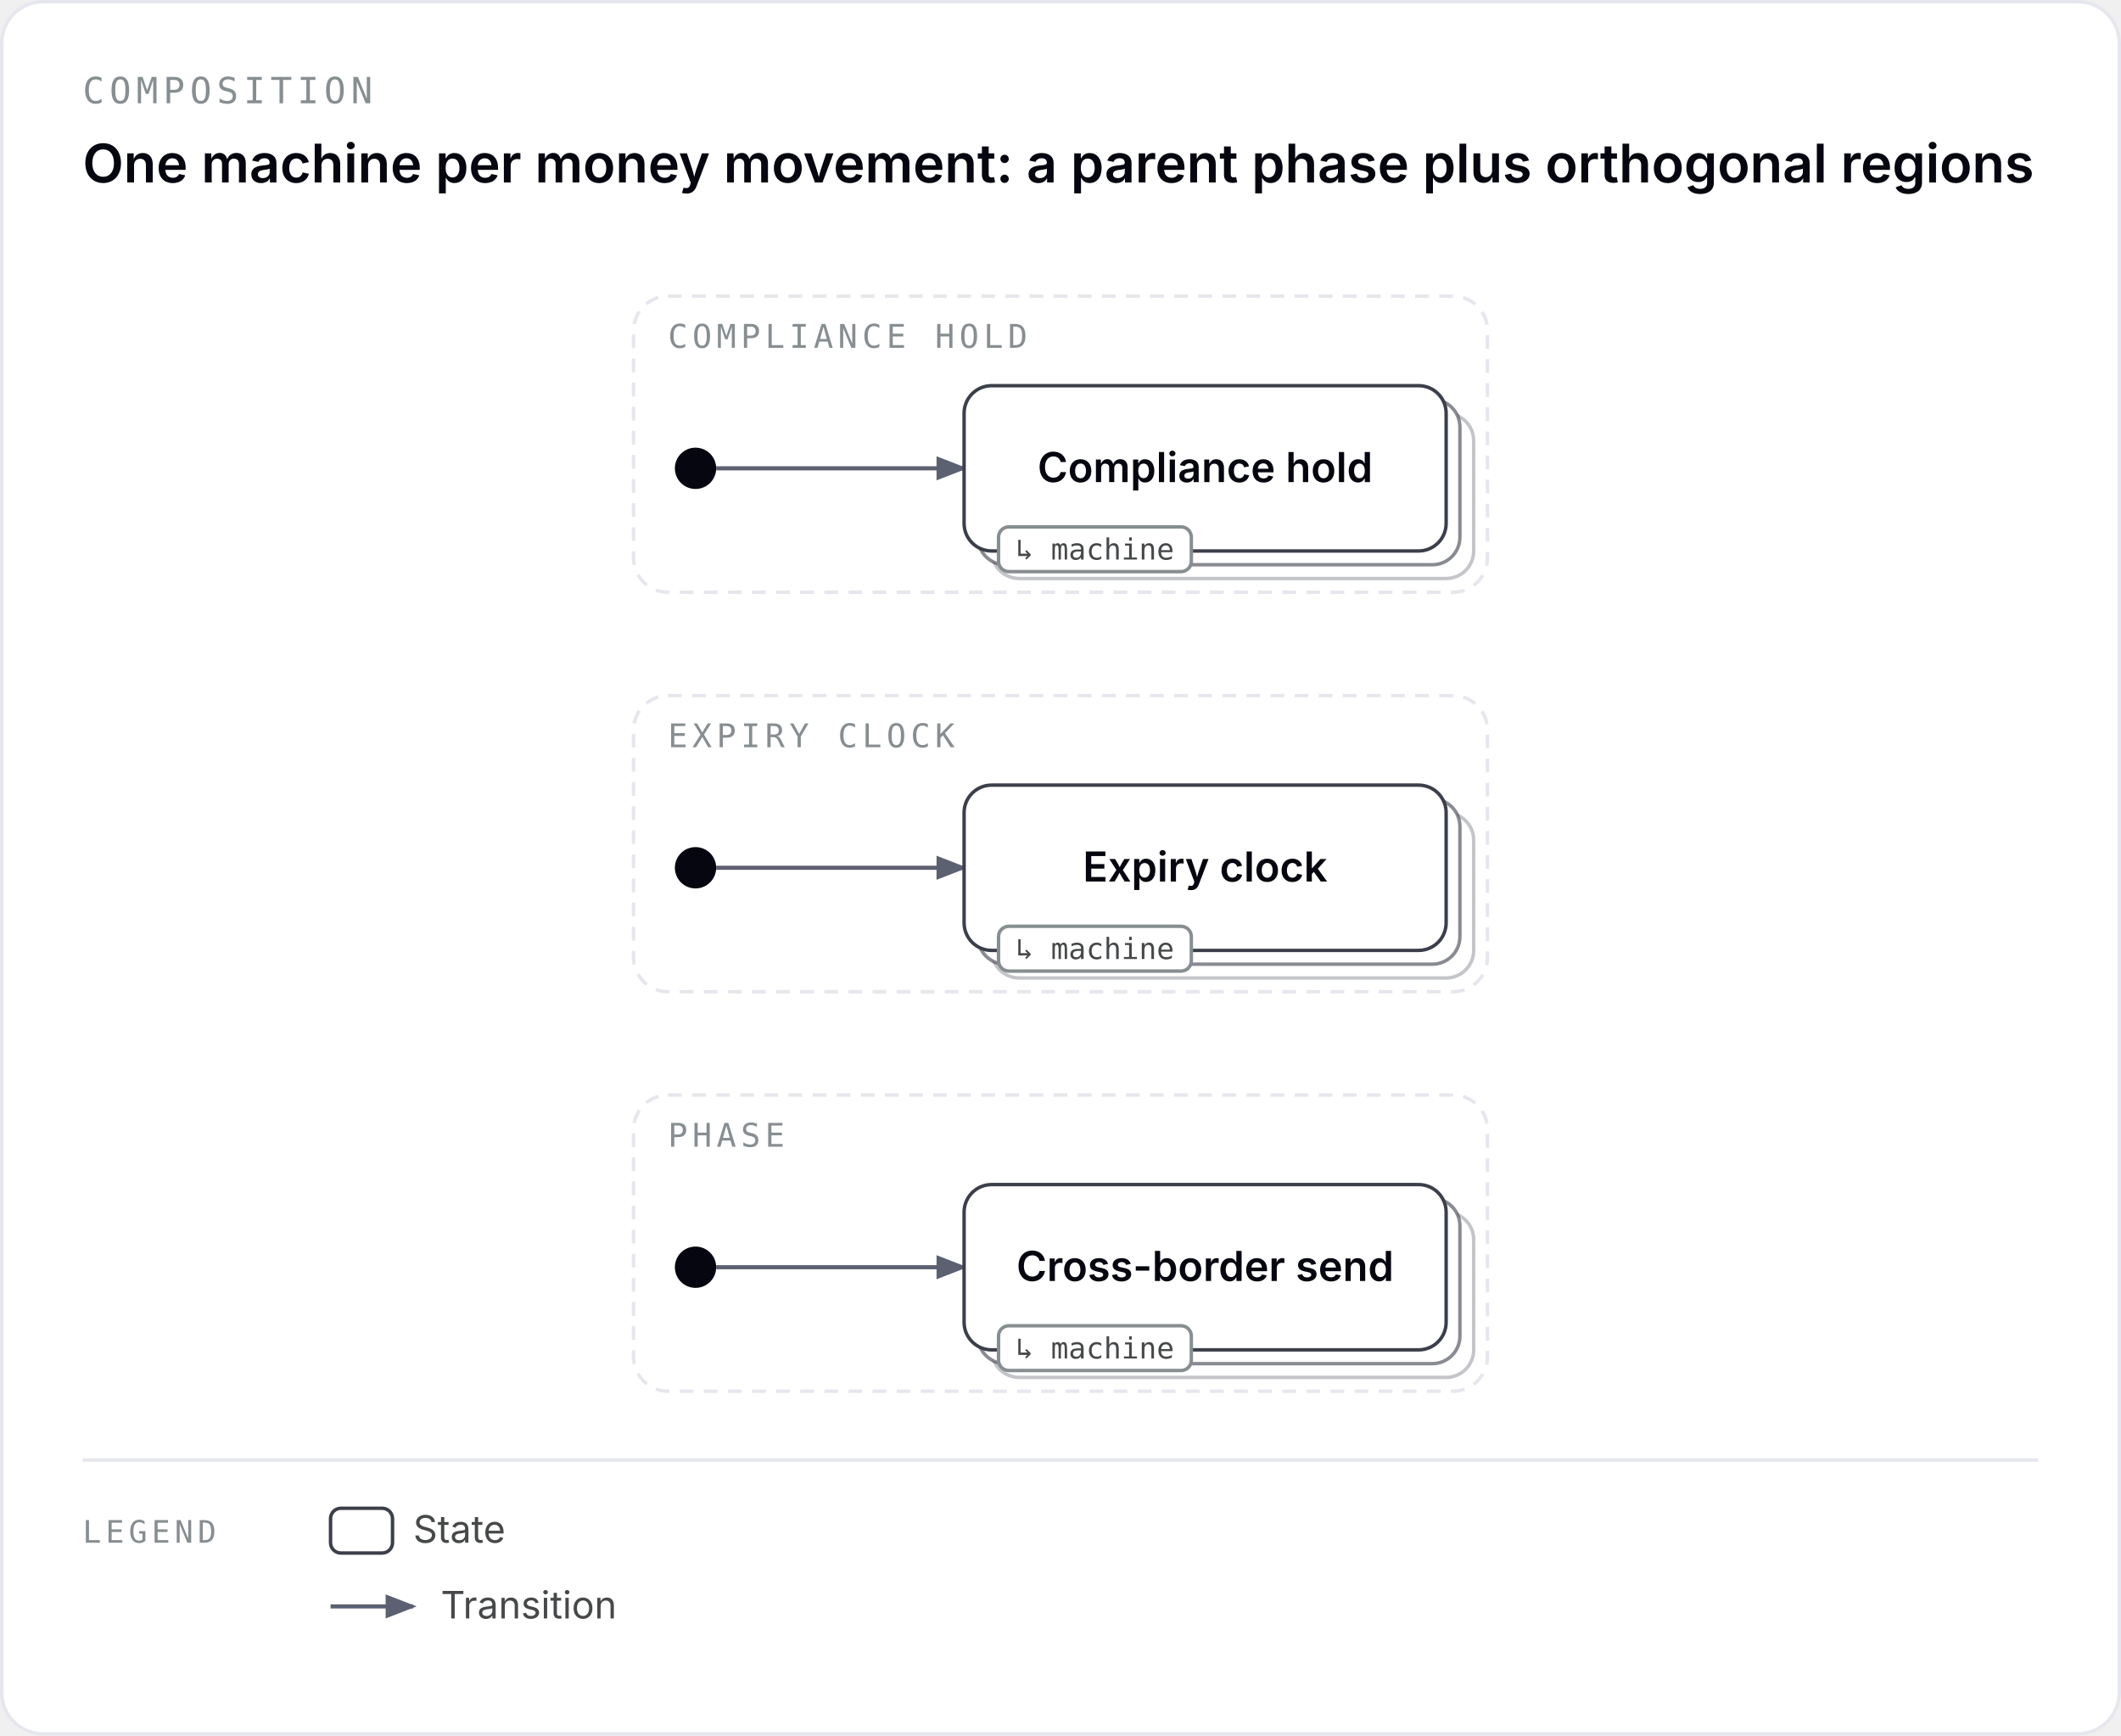
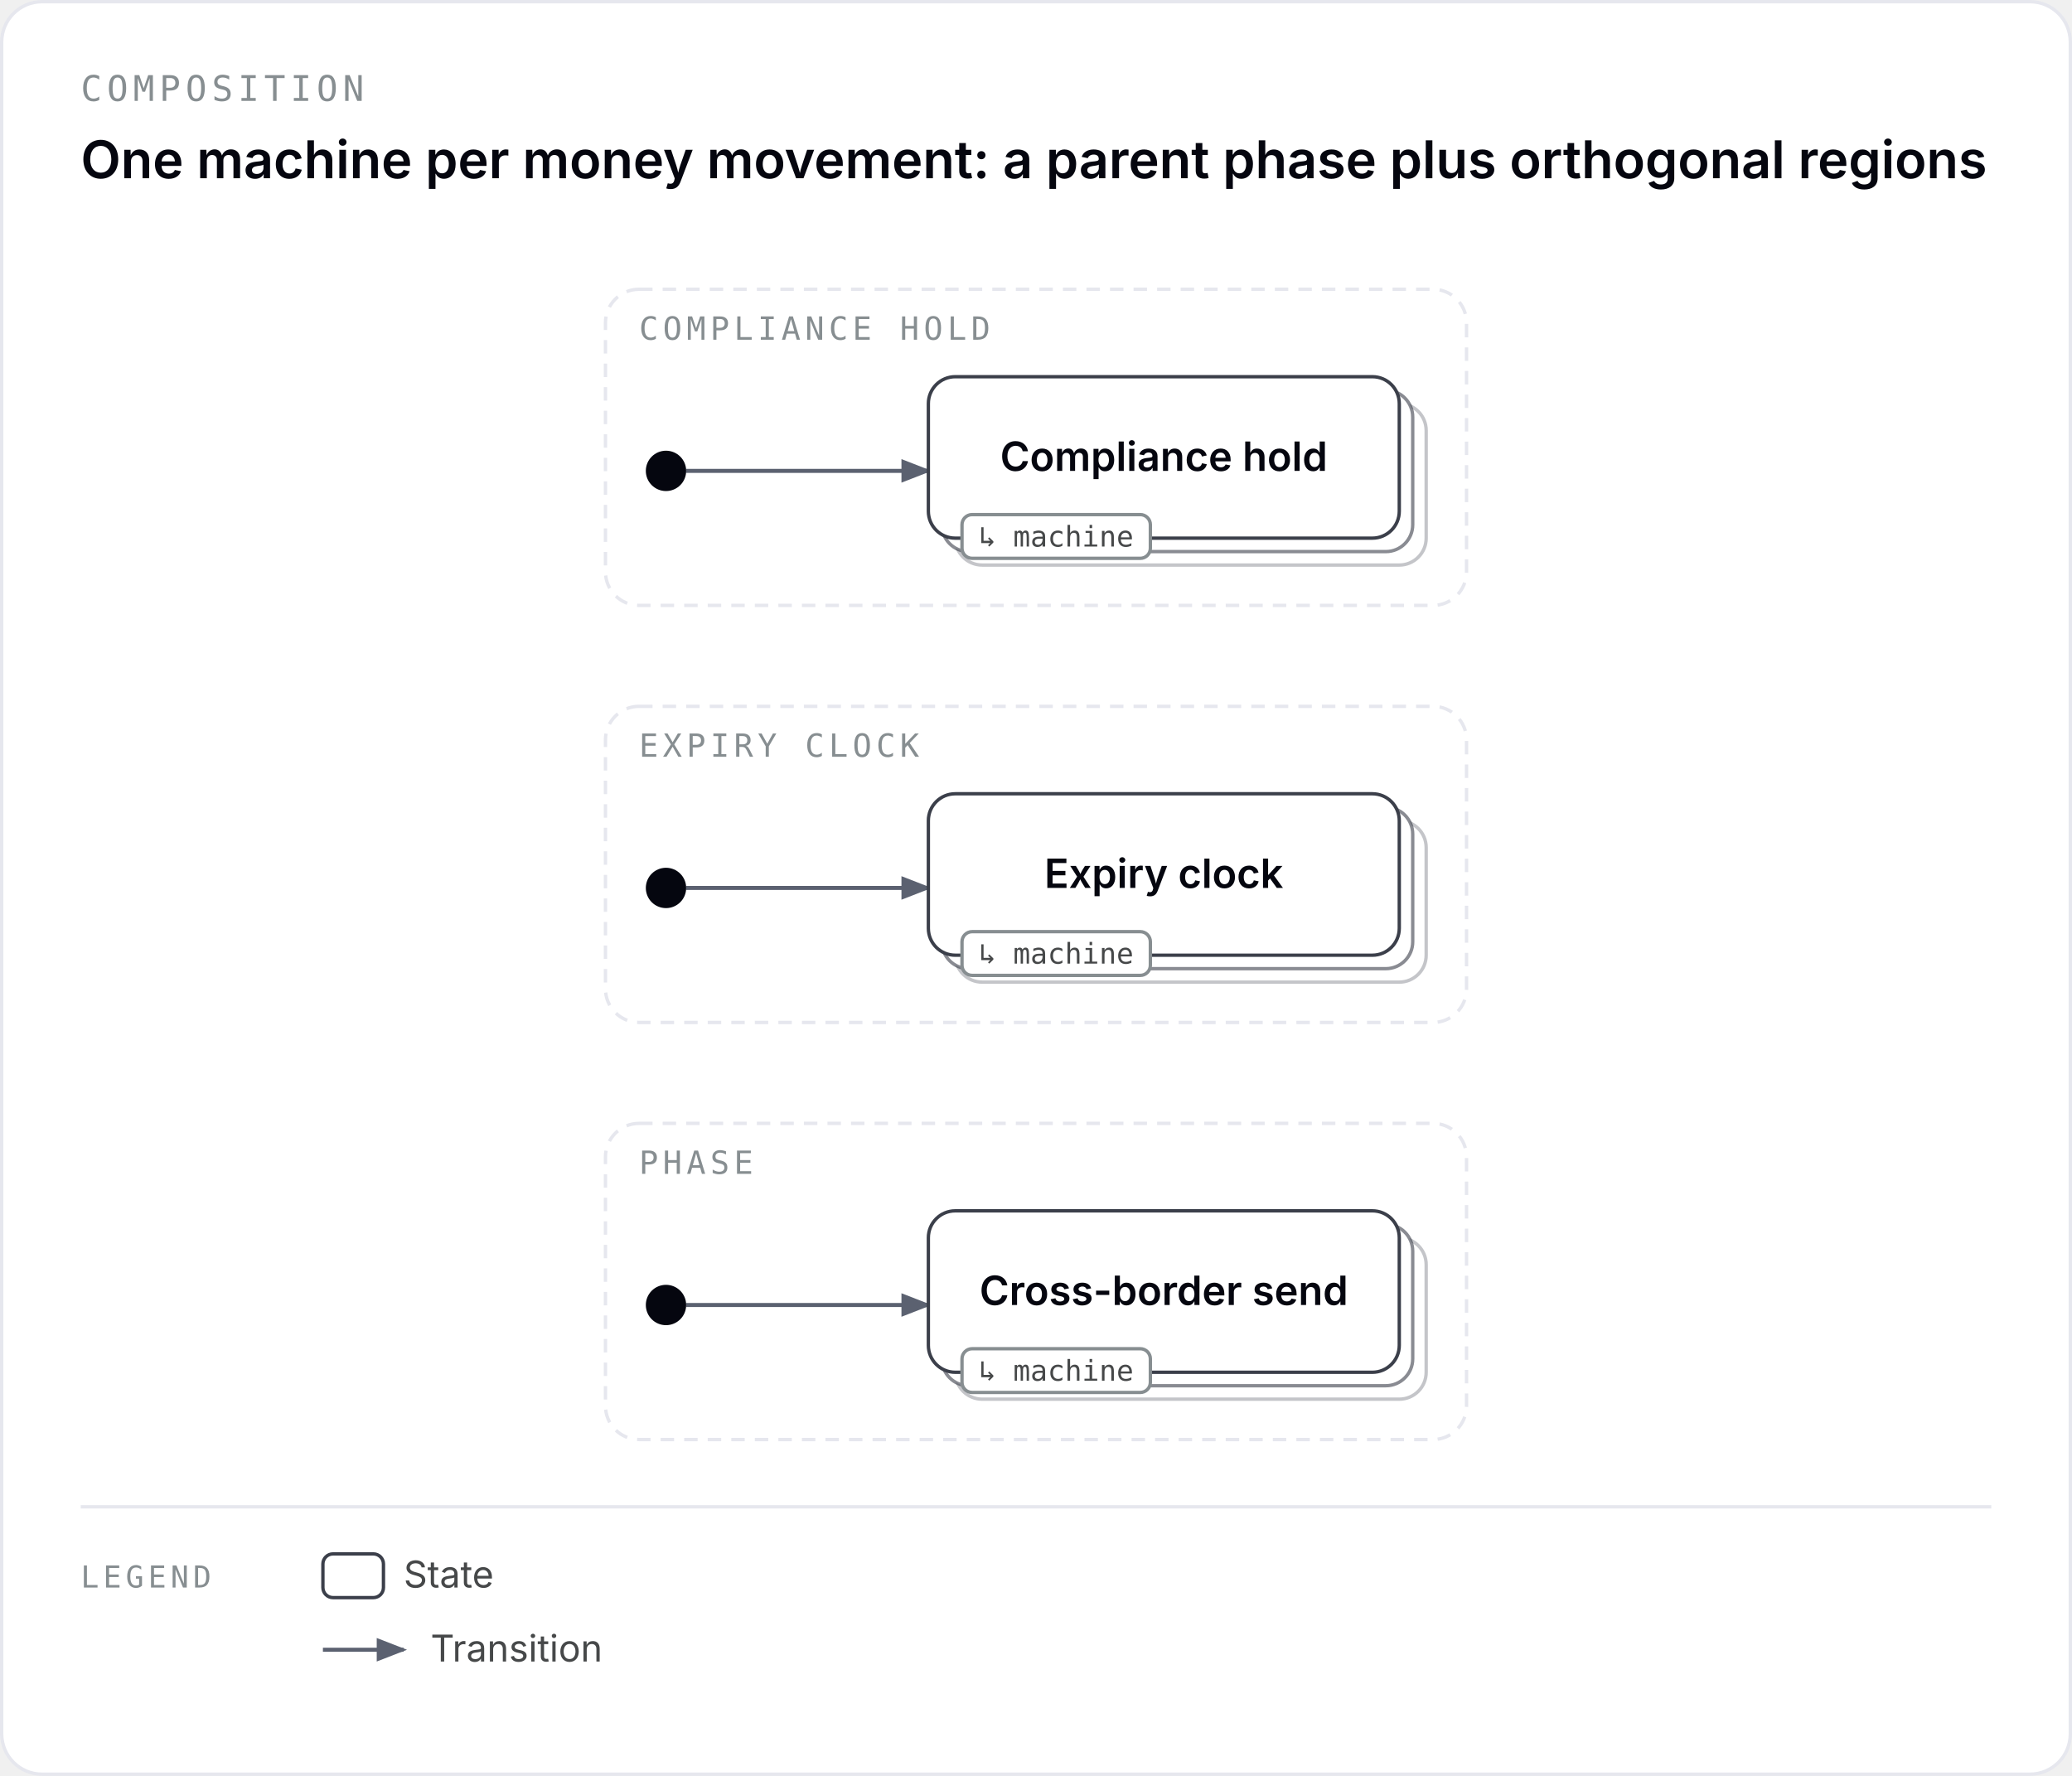
- <svg xmlns="http://www.w3.org/2000/svg" viewBox="0 0 616 504" width="616" height="504" role="img" aria-label="One machine per money movement: a parent phase plus orthogonal regions">
+ <svg xmlns="http://www.w3.org/2000/svg" viewBox="0 0 616 528" width="616" height="528" role="img" aria-label="One machine per money movement: a parent phase plus orthogonal regions">
  <defs>
    <marker id="sw-cnv_lifecycle-m-edge-default" markerWidth="9" markerHeight="7" refX="8" refY="3.5" orient="auto" markerUnits="userSpaceOnUse">
      <polygon points="0 0, 9 3.5, 0 7" fill="#5B6170" />
    </marker>
  </defs>
-   <rect x="0.5" y="0.5" width="615" height="503" rx="12" fill="#FFFFFF" stroke="#E6E7EE" />
+   <rect x="0.5" y="0.5" width="615" height="527" rx="12" fill="#FFFFFF" stroke="#E6E7EE" />
  <text x="24" y="30" font-family="'Geist Mono','SF Mono','Fira Code',Consolas,monospace" font-size="10.5" letter-spacing="0.14em" fill="#878E91">COMPOSITION</text>
  <text x="24" y="53" font-family="'Inter',-apple-system,'Segoe UI',sans-serif" font-size="15.5" font-weight="600" fill="#05060F">One machine per money movement: a parent phase plus orthogonal regions</text>
-   <g transform="translate(196 84)">
-     <rect x="-12" y="2" width="248" height="86" rx="10" fill="none" stroke="#E6E7EE" stroke-dasharray="4,3" />
+   <g transform="translate(192 84)">
+     <rect x="-12" y="2" width="256" height="94" rx="10" fill="none" stroke="#E6E7EE" stroke-dasharray="4,3" />
    <text x="-2" y="17" font-family="'Geist Mono','SF Mono','Fira Code',Consolas,monospace" font-size="9.5" letter-spacing="0.14em" fill="#878E91">COMPLIANCE HOLD</text>
-     <rect x="-12" y="118" width="248" height="86" rx="10" fill="none" stroke="#E6E7EE" stroke-dasharray="4,3" />
-     <text x="-2" y="133" font-family="'Geist Mono','SF Mono','Fira Code',Consolas,monospace" font-size="9.5" letter-spacing="0.14em" fill="#878E91">EXPIRY CLOCK</text>
-     <rect x="-12" y="234" width="248" height="86" rx="10" fill="none" stroke="#E6E7EE" stroke-dasharray="4,3" />
-     <text x="-2" y="249" font-family="'Geist Mono','SF Mono','Fira Code',Consolas,monospace" font-size="9.5" letter-spacing="0.14em" fill="#878E91">PHASE</text>
-     <path d="M 12 52 L 84 52" fill="none" stroke="#5B6170" stroke-width="1.2" marker-end="url(#sw-cnv_lifecycle-m-edge-default)" data-id="edg_complianceStart" />
-     <path d="M 12 168 L 84 168" fill="none" stroke="#5B6170" stroke-width="1.2" marker-end="url(#sw-cnv_lifecycle-m-edge-default)" data-id="edg_expiryStart" />
-     <path d="M 12 284 L 84 284" fill="none" stroke="#5B6170" stroke-width="1.2" marker-end="url(#sw-cnv_lifecycle-m-edge-default)" data-id="edg_phaseStart" />
+     <rect x="-12" y="126" width="256" height="94" rx="10" fill="none" stroke="#E6E7EE" stroke-dasharray="4,3" />
+     <text x="-2" y="141" font-family="'Geist Mono','SF Mono','Fira Code',Consolas,monospace" font-size="9.5" letter-spacing="0.14em" fill="#878E91">EXPIRY CLOCK</text>
+     <rect x="-12" y="250" width="256" height="94" rx="10" fill="none" stroke="#E6E7EE" stroke-dasharray="4,3" />
+     <text x="-2" y="265" font-family="'Geist Mono','SF Mono','Fira Code',Consolas,monospace" font-size="9.5" letter-spacing="0.14em" fill="#878E91">PHASE</text>
+     <path d="M 12 56 L 84 56" fill="none" stroke="#5B6170" stroke-width="1.2" marker-end="url(#sw-cnv_lifecycle-m-edge-default)" data-id="edg_complianceStart" />
+     <path d="M 12 180 L 84 180" fill="none" stroke="#5B6170" stroke-width="1.2" marker-end="url(#sw-cnv_lifecycle-m-edge-default)" data-id="edg_expiryStart" />
+     <path d="M 12 304 L 84 304" fill="none" stroke="#5B6170" stroke-width="1.2" marker-end="url(#sw-cnv_lifecycle-m-edge-default)" data-id="edg_phaseStart" />
    <g class="node" data-id="nod_complianceHold">
      <rect x="92" y="36" width="140" height="48" rx="8" fill="#FFFFFF" stroke="#3B3F4A" stroke-opacity="0.3" />
      <rect x="88" y="32" width="140" height="48" rx="8" fill="#FFFFFF" stroke="#3B3F4A" stroke-opacity="0.6" />
      <rect x="84" y="28" width="140" height="48" rx="8" fill="#FFFFFF" stroke="#3B3F4A" stroke-width="1" />
      <text x="154" y="56" font-family="'Inter',-apple-system,'Segoe UI',sans-serif" font-size="12" font-weight="600" text-anchor="middle" fill="#05060F">Compliance hold</text>
      <g class="interior-mark">
        <rect x="94" y="69" width="56" height="13" rx="3" fill="#FFFFFF" stroke="#878E91" />
        <text x="122" y="78.5" font-family="'Geist Mono','SF Mono','Fira Code',Consolas,monospace" font-size="8.5" text-anchor="middle" fill="#464849">↳ machine</text>
      </g>
    </g>
    <g class="node" data-id="nod_complianceInitial">
-       <circle cx="6" cy="52" r="6" fill="#05060F" />
+       <circle cx="6" cy="56" r="6" fill="#05060F" />
    </g>
    <g class="node" data-id="nod_expiryClock">
-       <rect x="92" y="152" width="140" height="48" rx="8" fill="#FFFFFF" stroke="#3B3F4A" stroke-opacity="0.3" />
-       <rect x="88" y="148" width="140" height="48" rx="8" fill="#FFFFFF" stroke="#3B3F4A" stroke-opacity="0.6" />
-       <rect x="84" y="144" width="140" height="48" rx="8" fill="#FFFFFF" stroke="#3B3F4A" stroke-width="1" />
-       <text x="154" y="172" font-family="'Inter',-apple-system,'Segoe UI',sans-serif" font-size="12" font-weight="600" text-anchor="middle" fill="#05060F">Expiry clock</text>
+       <rect x="92" y="160" width="140" height="48" rx="8" fill="#FFFFFF" stroke="#3B3F4A" stroke-opacity="0.3" />
+       <rect x="88" y="156" width="140" height="48" rx="8" fill="#FFFFFF" stroke="#3B3F4A" stroke-opacity="0.6" />
+       <rect x="84" y="152" width="140" height="48" rx="8" fill="#FFFFFF" stroke="#3B3F4A" stroke-width="1" />
+       <text x="154" y="180" font-family="'Inter',-apple-system,'Segoe UI',sans-serif" font-size="12" font-weight="600" text-anchor="middle" fill="#05060F">Expiry clock</text>
      <g class="interior-mark">
-         <rect x="94" y="185" width="56" height="13" rx="3" fill="#FFFFFF" stroke="#878E91" />
-         <text x="122" y="194.5" font-family="'Geist Mono','SF Mono','Fira Code',Consolas,monospace" font-size="8.5" text-anchor="middle" fill="#464849">↳ machine</text>
+         <rect x="94" y="193" width="56" height="13" rx="3" fill="#FFFFFF" stroke="#878E91" />
+         <text x="122" y="202.5" font-family="'Geist Mono','SF Mono','Fira Code',Consolas,monospace" font-size="8.5" text-anchor="middle" fill="#464849">↳ machine</text>
      </g>
    </g>
    <g class="node" data-id="nod_expiryInitial">
-       <circle cx="6" cy="168" r="6" fill="#05060F" />
+       <circle cx="6" cy="180" r="6" fill="#05060F" />
    </g>
    <g class="node" data-id="nod_phaseInitial">
-       <circle cx="6" cy="284" r="6" fill="#05060F" />
+       <circle cx="6" cy="304" r="6" fill="#05060F" />
    </g>
    <g class="node" data-id="nod_sendCrossBorder">
-       <rect x="92" y="268" width="140" height="48" rx="8" fill="#FFFFFF" stroke="#3B3F4A" stroke-opacity="0.3" />
-       <rect x="88" y="264" width="140" height="48" rx="8" fill="#FFFFFF" stroke="#3B3F4A" stroke-opacity="0.6" />
-       <rect x="84" y="260" width="140" height="48" rx="8" fill="#FFFFFF" stroke="#3B3F4A" stroke-width="1" />
-       <text x="154" y="288" font-family="'Inter',-apple-system,'Segoe UI',sans-serif" font-size="12" font-weight="600" text-anchor="middle" fill="#05060F">Cross-border send</text>
+       <rect x="92" y="284" width="140" height="48" rx="8" fill="#FFFFFF" stroke="#3B3F4A" stroke-opacity="0.3" />
+       <rect x="88" y="280" width="140" height="48" rx="8" fill="#FFFFFF" stroke="#3B3F4A" stroke-opacity="0.6" />
+       <rect x="84" y="276" width="140" height="48" rx="8" fill="#FFFFFF" stroke="#3B3F4A" stroke-width="1" />
+       <text x="154" y="304" font-family="'Inter',-apple-system,'Segoe UI',sans-serif" font-size="12" font-weight="600" text-anchor="middle" fill="#05060F">Cross-border send</text>
      <g class="interior-mark">
-         <rect x="94" y="301" width="56" height="13" rx="3" fill="#FFFFFF" stroke="#878E91" />
-         <text x="122" y="310.5" font-family="'Geist Mono','SF Mono','Fira Code',Consolas,monospace" font-size="8.5" text-anchor="middle" fill="#464849">↳ machine</text>
+         <rect x="94" y="317" width="56" height="13" rx="3" fill="#FFFFFF" stroke="#878E91" />
+         <text x="122" y="326.5" font-family="'Geist Mono','SF Mono','Fira Code',Consolas,monospace" font-size="8.5" text-anchor="middle" fill="#464849">↳ machine</text>
      </g>
    </g>
  </g>
-   <line x1="24" y1="424" x2="592" y2="424" stroke="#E6E7EE" />
-   <text x="24" y="448" font-family="'Geist Mono','SF Mono','Fira Code',Consolas,monospace" font-size="9" letter-spacing="0.14em" fill="#878E91">LEGEND</text>
-   <rect x="96" y="438" width="18" height="13" rx="3" fill="#FFFFFF" stroke="#3B3F4A" />
-   <text x="120" y="448" font-family="'Inter',-apple-system,'Segoe UI',sans-serif" font-size="11" fill="#464849">State</text>
-   <line x1="96" y1="466.5" x2="120" y2="466.5" stroke="#5B6170" stroke-width="1.2" marker-end="url(#sw-cnv_lifecycle-m-edge-default)" />
-   <text x="128" y="470" font-family="'Inter',-apple-system,'Segoe UI',sans-serif" font-size="11" fill="#464849">Transition</text>
+   <line x1="24" y1="448" x2="592" y2="448" stroke="#E6E7EE" />
+   <text x="24" y="472" font-family="'Geist Mono','SF Mono','Fira Code',Consolas,monospace" font-size="9" letter-spacing="0.14em" fill="#878E91">LEGEND</text>
+   <rect x="96" y="462" width="18" height="13" rx="3" fill="#FFFFFF" stroke="#3B3F4A" />
+   <text x="120" y="472" font-family="'Inter',-apple-system,'Segoe UI',sans-serif" font-size="11" fill="#464849">State</text>
+   <line x1="96" y1="490.5" x2="120" y2="490.5" stroke="#5B6170" stroke-width="1.2" marker-end="url(#sw-cnv_lifecycle-m-edge-default)" />
+   <text x="128" y="494" font-family="'Inter',-apple-system,'Segoe UI',sans-serif" font-size="11" fill="#464849">Transition</text>
</svg>
